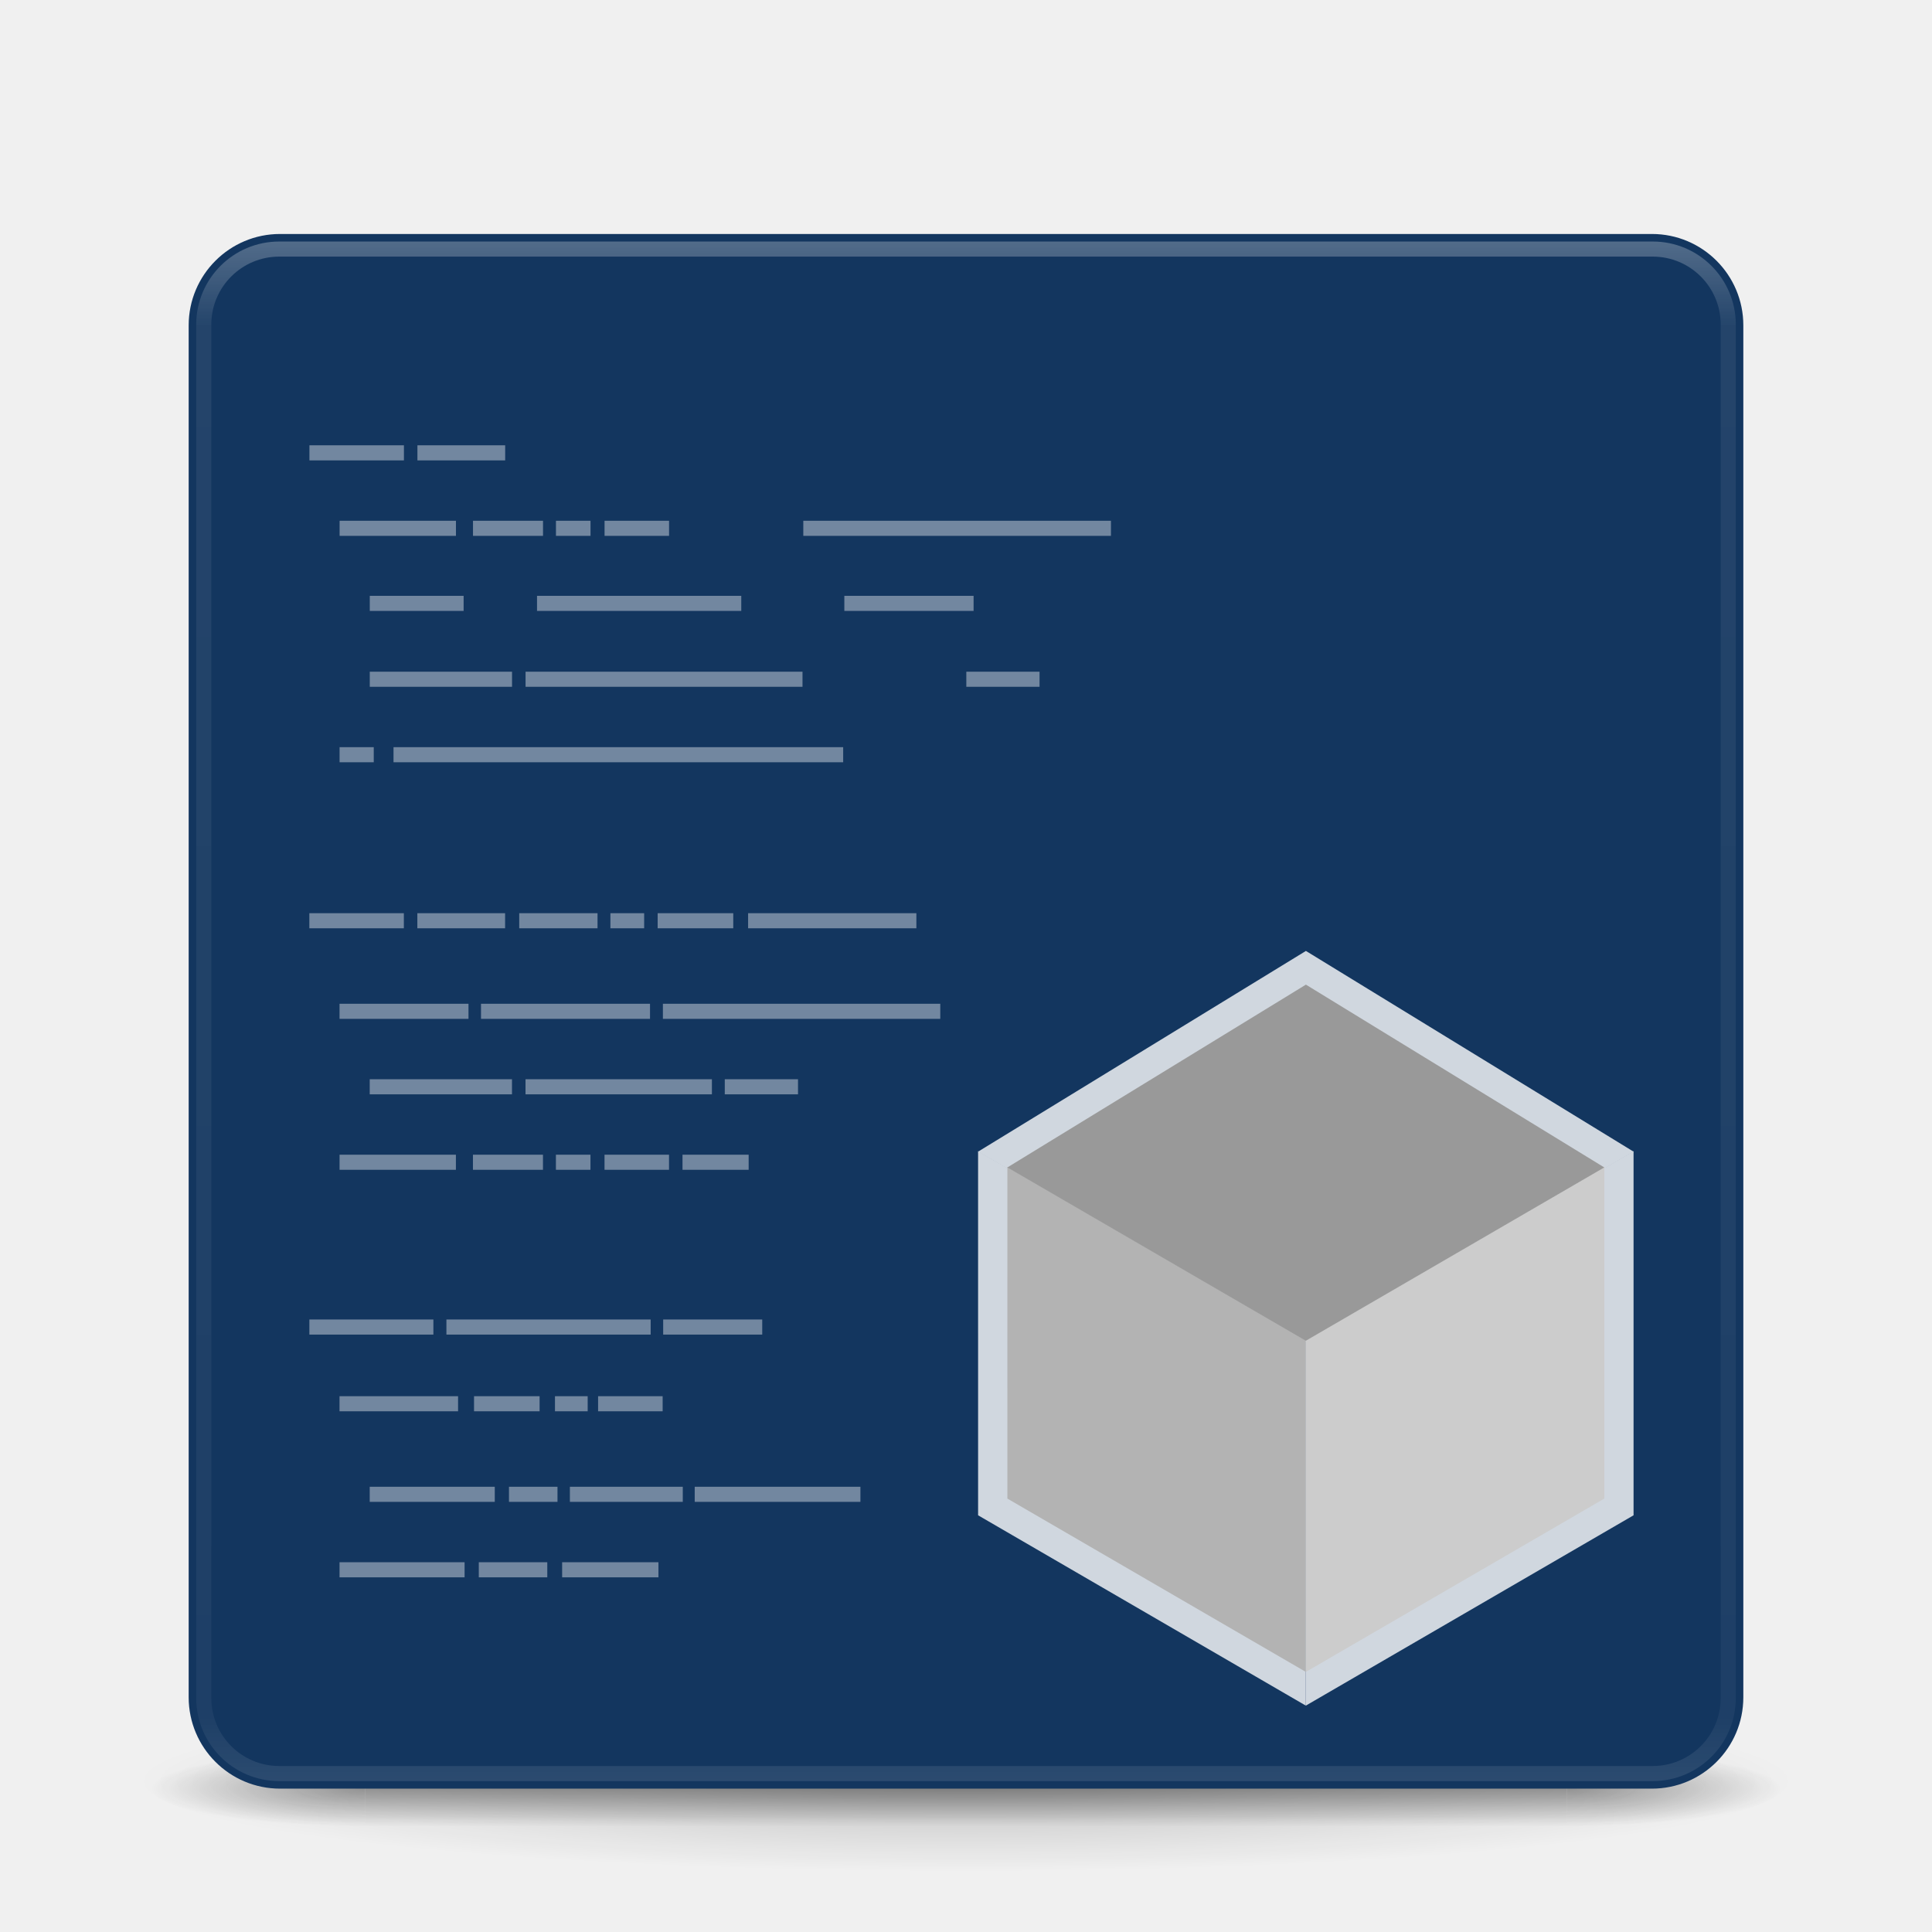
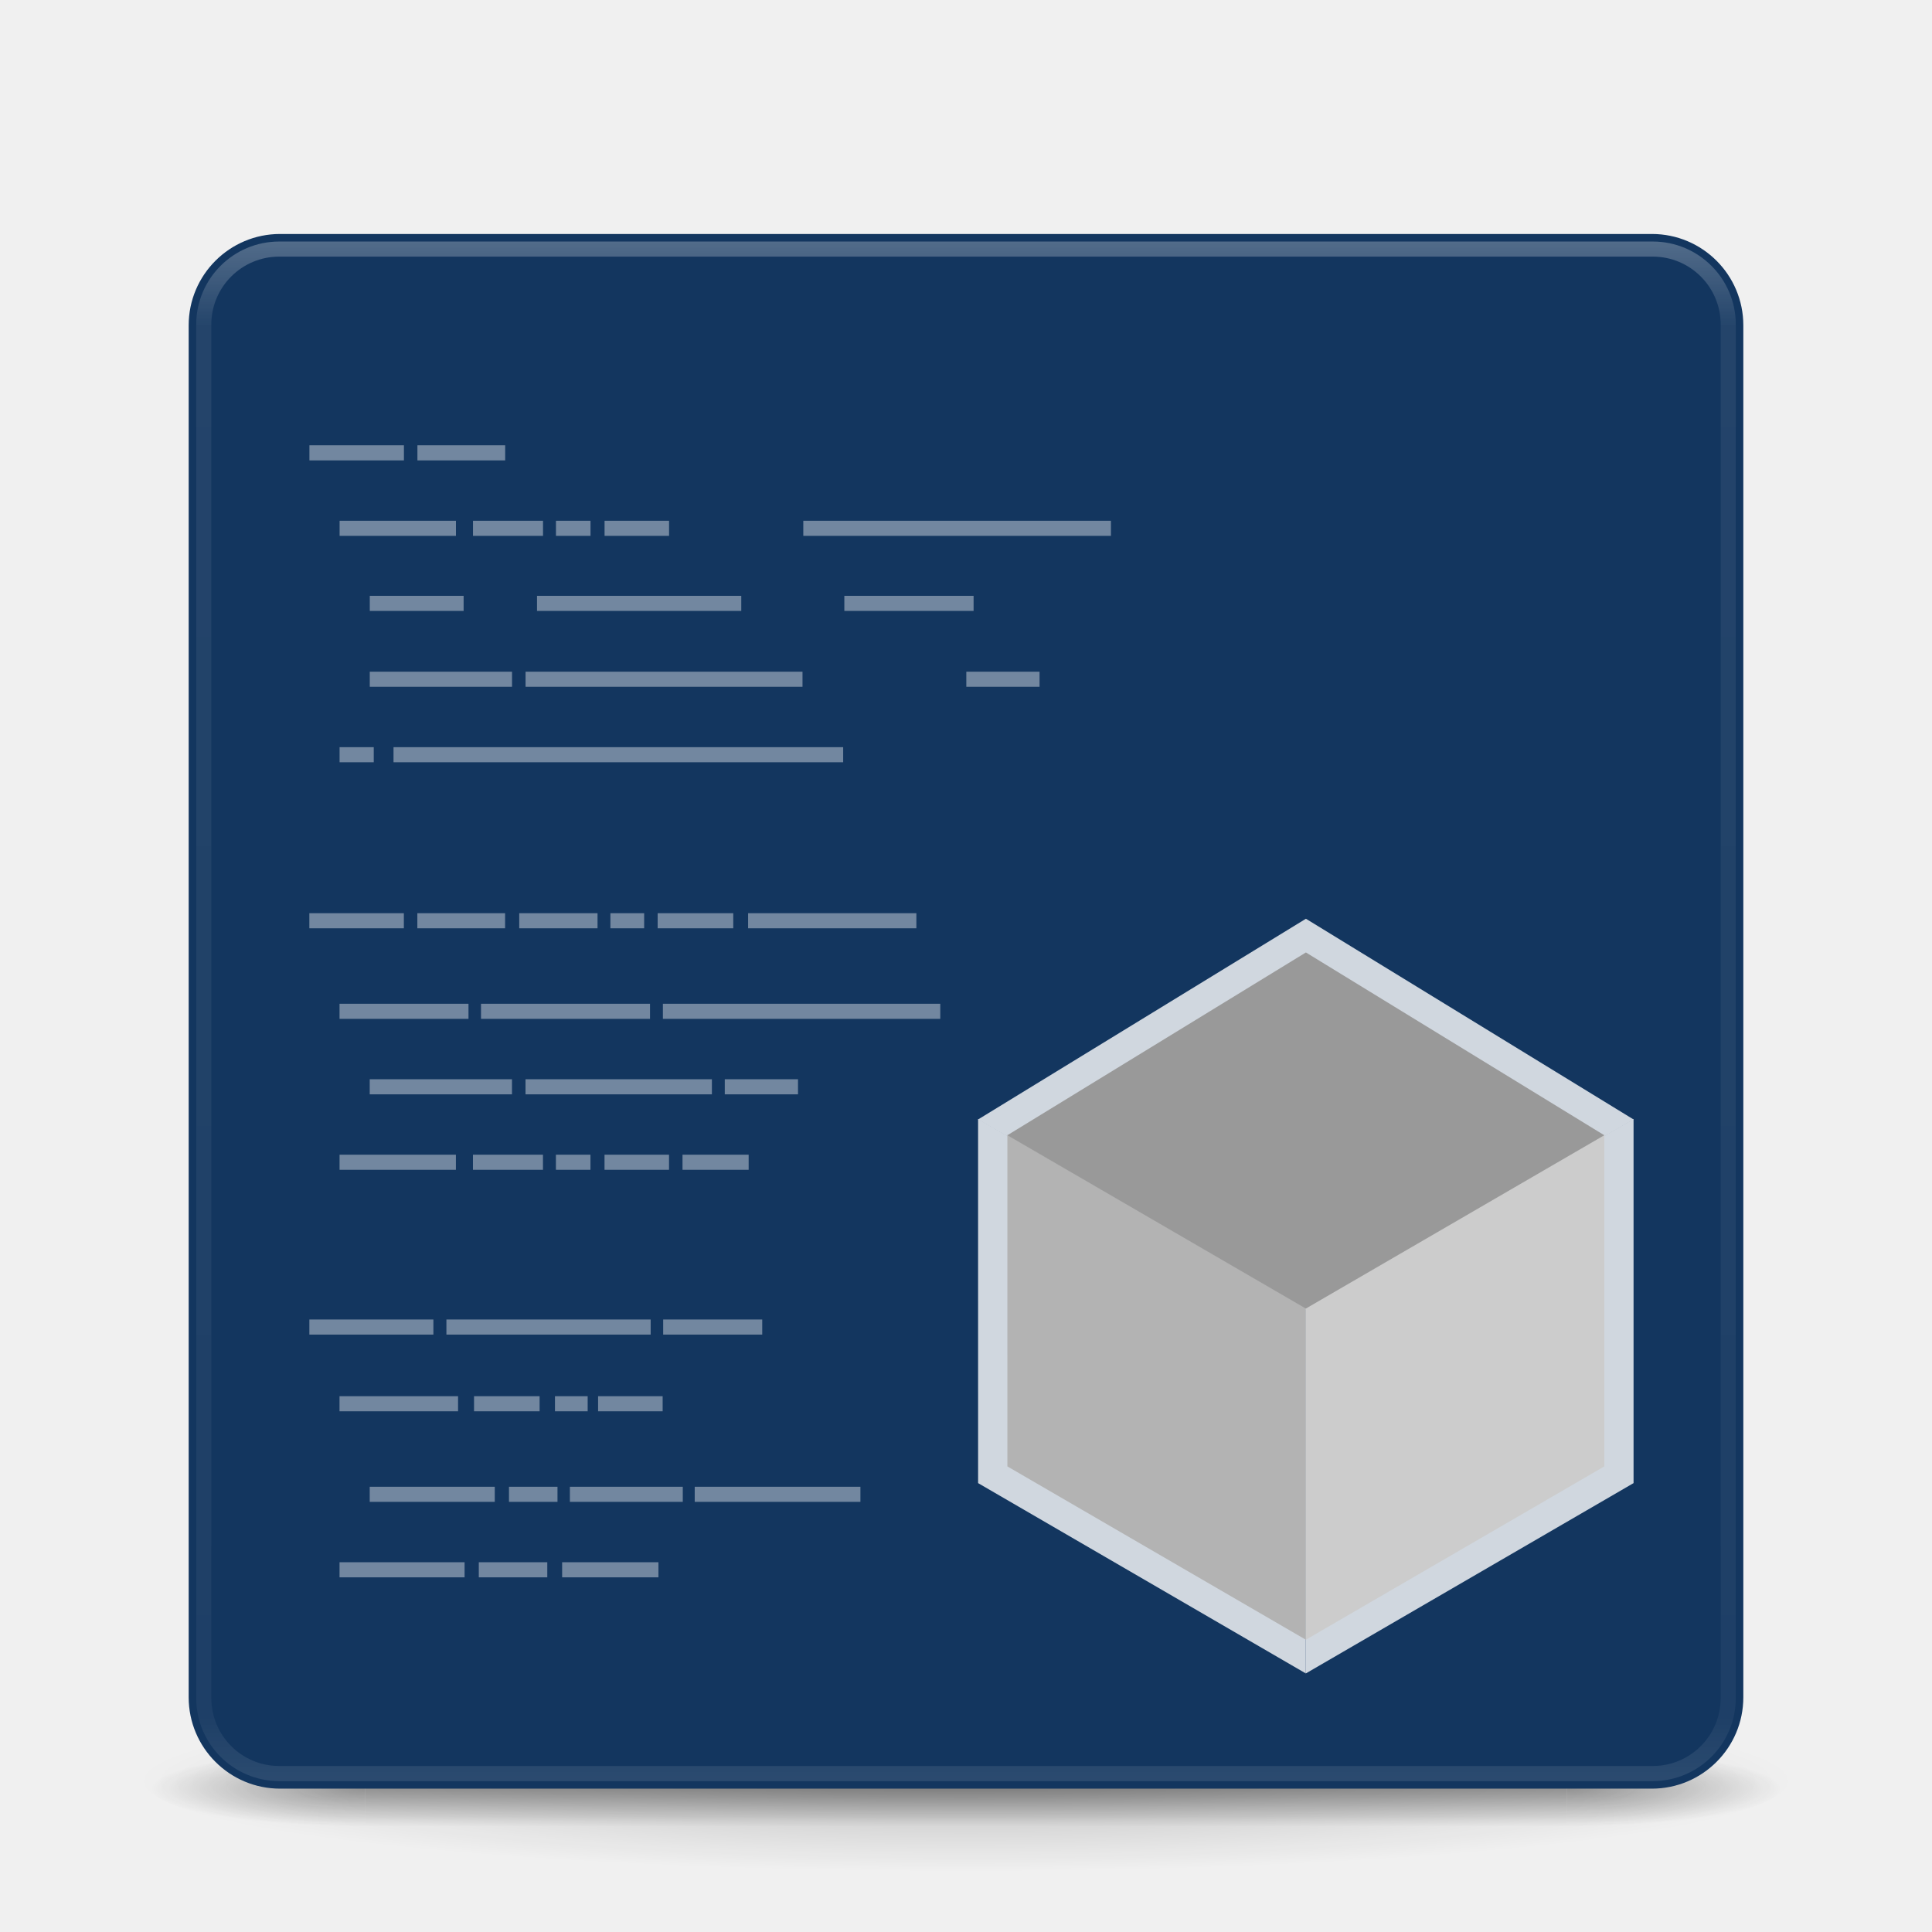
<svg xmlns="http://www.w3.org/2000/svg" xmlns:xlink="http://www.w3.org/1999/xlink" version="1.1" width="128" height="128" id="svg4113">
  <defs id="defs4115">
    <linearGradient id="linearGradient8714">
      <stop style="stop-color:#f4f4f4;stop-opacity:1;" offset="0" id="stop8716" />
      <stop style="stop-color:#dbdbdb;stop-opacity:1;" offset="1" id="stop8718" />
    </linearGradient>
    <linearGradient id="linearGradient6474">
      <stop style="stop-color:#ff9537;stop-opacity:1;" offset="0" id="stop6476" />
      <stop id="stop6484" offset="0.25" style="stop-color:#ff9435;stop-opacity:1;" />
      <stop id="stop6482" offset="0.5" style="stop-color:#ff9333;stop-opacity:1;" />
      <stop style="stop-color:#ff9231;stop-opacity:1;" offset="1" id="stop6478" />
    </linearGradient>
    <linearGradient id="linearGradient6224">
      <stop style="stop-color:#0c2542;stop-opacity:1" offset="0" id="stop6226" />
      <stop id="stop6234" offset="0.548" style="stop-color:#153d6e;stop-opacity:1" />
      <stop style="stop-color:#000000;stop-opacity:1;" offset="1" id="stop6228" />
    </linearGradient>
    <linearGradient x1="20" y1="26" x2="20" y2="13" id="linearGradient4015" xlink:href="#linearGradient3680-6-6-6-3-7-1-9" gradientUnits="userSpaceOnUse" gradientTransform="matrix(2.637543,0,0,2.637543,1.378018,-61.20216)" />
    <linearGradient id="linearGradient3680-6-6-6-3-7-1-9">
      <stop id="stop3682-4-6-1-3-7-7-1" style="stop-color:#dcdcdc;stop-opacity:1" offset="0" />
      <stop id="stop3684-8-5-8-0-2-6-7" style="stop-color:#ffffff;stop-opacity:1" offset="1" />
    </linearGradient>
    <linearGradient x1="24" y1="5" x2="24" y2="43" id="linearGradient4136" xlink:href="#linearGradient3924" gradientUnits="userSpaceOnUse" gradientTransform="matrix(2.72973,0,0,2.72973,-1.513518,-62.51168)" />
    <linearGradient id="linearGradient3924">
      <stop id="stop3926" style="stop-color:#ffffff;stop-opacity:1" offset="0" />
      <stop id="stop3928" style="stop-color:#ffffff;stop-opacity:0.235" offset="0.063" />
      <stop id="stop3930" style="stop-color:#ffffff;stop-opacity:0.157" offset="0.951" />
      <stop id="stop3932" style="stop-color:#ffffff;stop-opacity:0.392" offset="1" />
    </linearGradient>
    <radialGradient cx="7.118" cy="9.957" r="12.672" fx="7.118" fy="9.957" id="radialGradient3936-3" xlink:href="#linearGradient2867-449-88-871-390-598-476-591-434-148-57-177-8-3-3-6-4-8-8-8-5-7-8" gradientUnits="userSpaceOnUse" gradientTransform="matrix(0,24.13962,-29.63575,0,361.2812,-268.7268)" />
    <linearGradient id="linearGradient2867-449-88-871-390-598-476-591-434-148-57-177-8-3-3-6-4-8-8-8-5-7-8">
      <stop id="stop3750-1-0-7-6-6-1-3-9-3-9-2" style="stop-color:#ff8519;stop-opacity:1;" offset="0" />
      <stop id="stop3752-3-7-4-0-32-8-923-0-7-0-3" style="stop-color:#ff902d;stop-opacity:1;" offset="0.262" />
      <stop id="stop3754-1-8-5-2-7-6-7-1-9-1-0" style="stop-color:#ff9b41;stop-opacity:1;" offset="0.76" />
      <stop id="stop3756-1-6-2-6-6-1-96-6-0-1-7" style="stop-color:#ffa555;stop-opacity:1;" offset="1" />
    </linearGradient>
    <radialGradient cx="4.993" cy="43.5" r="2.5" fx="4.993" fy="43.5" id="radialGradient4093" xlink:href="#linearGradient3688-166-749-5" gradientUnits="userSpaceOnUse" gradientTransform="matrix(2.003784,0,0,1.4,27.98813,-17.4)" />
    <linearGradient id="linearGradient3688-166-749-5">
      <stop id="stop2883-0" style="stop-color:#181818;stop-opacity:1" offset="0" />
      <stop id="stop2885-5" style="stop-color:#181818;stop-opacity:0" offset="1" />
    </linearGradient>
    <radialGradient cx="4.993" cy="43.5" r="2.5" fx="4.993" fy="43.5" id="radialGradient4095" xlink:href="#linearGradient3688-464-309-8" gradientUnits="userSpaceOnUse" gradientTransform="matrix(2.003784,0,0,1.4,-20.01187,-104.4)" />
    <linearGradient id="linearGradient3688-464-309-8">
      <stop id="stop2889-9" style="stop-color:#181818;stop-opacity:1" offset="0" />
      <stop id="stop2891-4" style="stop-color:#181818;stop-opacity:0" offset="1" />
    </linearGradient>
    <linearGradient x1="25.058" y1="47.028" x2="25.058" y2="39.999" id="linearGradient4097" xlink:href="#linearGradient3702-501-757-0" gradientUnits="userSpaceOnUse" />
    <linearGradient id="linearGradient3702-501-757-0">
      <stop id="stop2895-0" style="stop-color:#181818;stop-opacity:0" offset="0" />
      <stop id="stop2897-2" style="stop-color:#181818;stop-opacity:1" offset="0.5" />
      <stop id="stop2899-6" style="stop-color:#181818;stop-opacity:0" offset="1" />
    </linearGradient>
    <linearGradient id="linearGradient3811">
      <stop id="stop3813" style="stop-color:#000000;stop-opacity:1" offset="0" />
      <stop id="stop3815" style="stop-color:#000000;stop-opacity:0" offset="1" />
    </linearGradient>
    <radialGradient cx="-4.029" cy="93.468" r="35.338" fx="-4.029" fy="93.468" id="radialGradient4111" xlink:href="#linearGradient3811" gradientUnits="userSpaceOnUse" gradientTransform="matrix(1.556392,0,0,0.1697883,70.27035,38.1321)" />
    <linearGradient xlink:href="#linearGradient3680-6-6-6-3-7-1-9" id="linearGradient4787" gradientUnits="userSpaceOnUse" gradientTransform="matrix(2.637543,0,0,2.637543,1.378018,2.797842)" x1="20" y1="26" x2="20" y2="13" />
    <linearGradient xlink:href="#linearGradient3924-3" id="linearGradient4793-0" gradientUnits="userSpaceOnUse" gradientTransform="matrix(2.72973,0,0,2.72973,-1.513519,1.488323)" x1="24" y1="5" x2="24" y2="43" />
    <linearGradient id="linearGradient3924-3">
      <stop id="stop3926-7" style="stop-color:#ffffff;stop-opacity:1" offset="0" />
      <stop id="stop3928-2" style="stop-color:#ffffff;stop-opacity:0.235" offset="0.063" />
      <stop id="stop3930-8" style="stop-color:#ffffff;stop-opacity:0.157" offset="0.951" />
      <stop id="stop3932-9" style="stop-color:#ffffff;stop-opacity:0.392" offset="1" />
    </linearGradient>
    <radialGradient cx="4.993" cy="43.5" r="2.5" fx="4.993" fy="43.5" id="radialGradient4093-8" xlink:href="#linearGradient3688-166-749-5-9" gradientUnits="userSpaceOnUse" gradientTransform="matrix(2.003784,0,0,1.4,27.98813,-17.4)" />
    <linearGradient id="linearGradient3688-166-749-5-9">
      <stop id="stop2883-0-8" style="stop-color:#181818;stop-opacity:1" offset="0" />
      <stop id="stop2885-5-0" style="stop-color:#181818;stop-opacity:0" offset="1" />
    </linearGradient>
    <radialGradient cx="4.993" cy="43.5" r="2.5" fx="4.993" fy="43.5" id="radialGradient4095-6" xlink:href="#linearGradient3688-464-309-8-2" gradientUnits="userSpaceOnUse" gradientTransform="matrix(2.003784,0,0,1.4,-20.01187,-104.4)" />
    <linearGradient id="linearGradient3688-464-309-8-2">
      <stop id="stop2889-9-8" style="stop-color:#181818;stop-opacity:1" offset="0" />
      <stop id="stop2891-4-6" style="stop-color:#181818;stop-opacity:0" offset="1" />
    </linearGradient>
    <linearGradient x1="25.058" y1="47.028" x2="25.058" y2="39.999" id="linearGradient4097-0" xlink:href="#linearGradient3702-501-757-0-0" gradientUnits="userSpaceOnUse" />
    <linearGradient id="linearGradient3702-501-757-0-0">
      <stop id="stop2895-0-9" style="stop-color:#181818;stop-opacity:0" offset="0" />
      <stop id="stop2897-2-5" style="stop-color:#181818;stop-opacity:1" offset="0.5" />
      <stop id="stop2899-6-0" style="stop-color:#181818;stop-opacity:0" offset="1" />
    </linearGradient>
    <radialGradient xlink:href="#linearGradient3811-4" id="radialGradient4804-4" gradientUnits="userSpaceOnUse" gradientTransform="matrix(1.556392,0,0,0.1697883,70.27035,102.1321)" cx="-4.029" cy="93.468" fx="-4.029" fy="93.468" r="35.338" />
    <linearGradient id="linearGradient3811-4">
      <stop id="stop3813-7" style="stop-color:#000000;stop-opacity:1" offset="0" />
      <stop id="stop3815-9" style="stop-color:#000000;stop-opacity:0" offset="1" />
    </linearGradient>
    <radialGradient r="35.338" fy="93.468" fx="-4.029" cy="93.468" cx="-4.029" gradientTransform="matrix(1.556392,0,0,0.1697883,70.27035,102.1321)" gradientUnits="userSpaceOnUse" id="radialGradient5774" xlink:href="#linearGradient3811-4" />
    <linearGradient xlink:href="#linearGradient6474-3" id="linearGradient6480-5" x1="13.01" y1="57.471" x2="80.564" y2="57.471" gradientUnits="userSpaceOnUse" />
    <linearGradient id="linearGradient6474-3">
      <stop style="stop-color:#ff9537;stop-opacity:1;" offset="0" id="stop6476-9" />
      <stop id="stop6484-5" offset="0.25" style="stop-color:#ff9435;stop-opacity:1;" />
      <stop id="stop6482-3" offset="0.5" style="stop-color:#ff9333;stop-opacity:1;" />
      <stop style="stop-color:#ff9231;stop-opacity:1;" offset="1" id="stop6478-3" />
    </linearGradient>
    <linearGradient id="linearGradient2867-449-88-871-390-598-476-591-434-148-57-177-8-3-3-6-4-8-8-8-5-7-8-4">
      <stop id="stop3750-1-0-7-6-6-1-3-9-3-9-2-6" style="stop-color:#ff8519;stop-opacity:1;" offset="0" />
      <stop id="stop3752-3-7-4-0-32-8-923-0-7-0-3-4" style="stop-color:#ff902d;stop-opacity:1;" offset="0.262" />
      <stop id="stop3754-1-8-5-2-7-6-7-1-9-1-0-3" style="stop-color:#ff9b41;stop-opacity:1;" offset="0.76" />
      <stop id="stop3756-1-6-2-6-6-1-96-6-0-1-7-8" style="stop-color:#ffa555;stop-opacity:1;" offset="1" />
    </linearGradient>
    <linearGradient xlink:href="#linearGradient6474-0" id="linearGradient6480-7" x1="13.01" y1="57.471" x2="80.564" y2="57.471" gradientUnits="userSpaceOnUse" />
    <linearGradient id="linearGradient6474-0">
      <stop style="stop-color:#ff9537;stop-opacity:1;" offset="0" id="stop6476-8" />
      <stop id="stop6484-8" offset="0.25" style="stop-color:#ff9435;stop-opacity:1;" />
      <stop id="stop6482-5" offset="0.5" style="stop-color:#ff9333;stop-opacity:1;" />
      <stop style="stop-color:#ff9231;stop-opacity:1;" offset="1" id="stop6478-8" />
    </linearGradient>
    <linearGradient id="linearGradient2867-449-88-871-390-598-476-591-434-148-57-177-8-3-3-6-4-8-8-8-5-7-8-0">
      <stop id="stop3750-1-0-7-6-6-1-3-9-3-9-2-0" style="stop-color:#ff8519;stop-opacity:1;" offset="0" />
      <stop id="stop3752-3-7-4-0-32-8-923-0-7-0-3-8" style="stop-color:#ff902d;stop-opacity:1;" offset="0.262" />
      <stop id="stop3754-1-8-5-2-7-6-7-1-9-1-0-2" style="stop-color:#ff9b41;stop-opacity:1;" offset="0.76" />
      <stop id="stop3756-1-6-2-6-6-1-96-6-0-1-7-9" style="stop-color:#ffa555;stop-opacity:1;" offset="1" />
    </linearGradient>
    <radialGradient xlink:href="#linearGradient6224-5" id="radialGradient6230-0" cx="50.812" cy="67.002" fx="50.812" fy="67.002" r="51.5" gradientUnits="userSpaceOnUse" gradientTransform="matrix(-3.5343063e-8,3.824329,-4.522546,-4.1795737e-8,367.0188,-131.443)" />
    <linearGradient id="linearGradient6224-5">
      <stop style="stop-color:#307ed8;stop-opacity:1;" offset="0" id="stop6226-5" />
      <stop id="stop6234-6" offset="0.28" style="stop-color:#246bbe;stop-opacity:1;" />
      <stop id="stop6232-3" offset="0.7" style="stop-color:#307ed8;stop-opacity:1;" />
      <stop style="stop-color:#000000;stop-opacity:1;" offset="1" id="stop6228-2" />
    </linearGradient>
    <linearGradient xlink:href="#linearGradient3104" id="linearGradient8110" gradientUnits="userSpaceOnUse" gradientTransform="matrix(2.666581,0,0,2.666581,-0.3329049,-0.745899)" x1="22.004" y1="44.854" x2="22.004" y2="3.072" />
    <linearGradient id="linearGradient3104">
      <stop id="stop3106" style="stop-color:#a0a0a0;stop-opacity:1" offset="0" />
      <stop id="stop3108" style="stop-color:#c8c8c8;stop-opacity:1" offset="1" />
    </linearGradient>
    <linearGradient y2="3.072" x2="22.004" y1="44.854" x1="22.004" gradientTransform="matrix(2.666581,0,0,2.666581,0.253991,12.25592)" gradientUnits="userSpaceOnUse" id="linearGradient8187" xlink:href="#linearGradient3104" />
    <linearGradient xlink:href="#linearGradient8714" id="linearGradient8720" x1="12.931" y1="58.483" x2="115.517" y2="58.483" gradientUnits="userSpaceOnUse" gradientTransform="matrix(1,0,0,1.512563,0,-24.98873)" />
    <linearGradient xlink:href="#linearGradient3104-7" id="linearGradient8110-3" gradientUnits="userSpaceOnUse" gradientTransform="matrix(2.666581,0,0,2.666581,-0.3329049,-0.745899)" x1="22.004" y1="44.854" x2="22.004" y2="3.072" />
    <linearGradient id="linearGradient3104-7">
      <stop id="stop3106-7" style="stop-color:#a0a0a0;stop-opacity:1" offset="0" />
      <stop id="stop3108-2" style="stop-color:#c8c8c8;stop-opacity:1" offset="1" />
    </linearGradient>
    <linearGradient y2="3.072" x2="22.004" y1="44.854" x1="22.004" gradientTransform="matrix(2.666581,0,0,2.666581,-3.963491,-1.244087)" gradientUnits="userSpaceOnUse" id="linearGradient8741" xlink:href="#linearGradient3104-7" />
    <linearGradient y2="3.072" x2="22.004" y1="44.854" x1="22.004" gradientTransform="matrix(2.666581,0,0,2.666581,-3.963491,-1.244087)" gradientUnits="userSpaceOnUse" id="linearGradient8741-8" xlink:href="#linearGradient3104-7-1" />
    <linearGradient id="linearGradient3104-7-1">
      <stop id="stop3106-7-5" style="stop-color:#a0a0a0;stop-opacity:1" offset="0" />
      <stop id="stop3108-2-4" style="stop-color:#c8c8c8;stop-opacity:1" offset="1" />
    </linearGradient>
  </defs>
  <g id="layer5">
    <path style="color:#000000;display:inline;overflow:visible;visibility:visible;opacity:0.2;fill:url(#radialGradient5774);fill-opacity:1;fill-rule:nonzero;stroke:none;stroke-width:1;marker:none;enable-background:accumulate" id="path3041" d="m 119,118.002 a 55,6 0 0 1 -110,0 55,6 0 1 1 110,0 z" />
    <g style="display:inline" id="g2036" transform="matrix(2.699999,0,0,0.5555561,-0.8000086,94.89069)">
      <g style="opacity:0.4" id="g3712" transform="matrix(1.052632,0,0,1.285713,-1.263158,-13.42854)">
        <rect style="fill:url(#radialGradient4093-8);fill-opacity:1;stroke:none" id="rect2801" y="40" x="38" height="7" width="5" />
        <rect style="fill:url(#radialGradient4095-6);fill-opacity:1;stroke:none" id="rect3696" transform="scale(-1,-1)" y="-47" x="-10" height="7" width="5" />
        <rect style="fill:url(#linearGradient4097-0);fill-opacity:1;stroke:none" id="rect3700" y="40" x="10" height="7" width="28" />
      </g>
    </g>
    <rect style="color:#000000;display:inline;overflow:visible;visibility:visible;opacity:1;fill:#13365f;fill-opacity:1;fill-rule:nonzero;stroke:none;stroke-width:1;marker:none;enable-background:accumulate" id="rect5505-21-3" y="15.502" x="12.5" ry="6.055" rx="6.055" height="103" width="103" />
    <rect style="opacity:0.3;fill:none;stroke:url(#linearGradient4793-0);stroke-width:1;stroke-linecap:round;stroke-linejoin:round;stroke-miterlimit:4;stroke-dasharray:none;stroke-dashoffset:0;stroke-opacity:1" id="rect6741-7" y="16.502" x="13.5" ry="5" rx="5" height="101" width="101" />
    <path style="opacity:0.405;fill:#ff0000;stroke:#ffffff;stroke-width:1px;stroke-linecap:butt;stroke-linejoin:miter;stroke-opacity:1" id="path3715-7-4" d="m 20.5,30.002 6.261,0 m 0.894,0 5.814,0 m -10.969,5 7.708,0 m 1.129,0 4.639,0 m 0.858,0 2.289,0 m 0.931,0 4.273,0 m 8.894,0 20.382,0 m -49.104,4.973 6.217,0 m 4.863,0 13.532,0 m 6.829,0 8.563,0 m -40.005,5.027 9.425,0 m 0.897,0 18.348,0 m 10.853,0 4.852,0 m -46.375,5 2.264,0 m 1.31,0 29.79,0 m -33.365,27 7.708,0 m 1.129,0 4.639,0 m 0.858,0 2.289,0 m 0.931,0 4.273,0 m 0.894,0 4.382,0 m -29.104,10.918 8.217,0 m 0.863,0 13.532,0 m 0.829,0 6.563,0 m -26.005,-15.918 9.425,0 m 0.897,0 12.348,0 m 0.853,0 4.852,0 m -32.375,-11 6.261,0 m 0.894,0 5.814,0 m 0.936,0 5.188,0 m 0.853,0 2.236,0 m 0.894,0 5.009,0 m 0.984,0 11.148,0 m -38.217,6 8.544,0 m 0.829,0 11.197,0 m 0.853,0 18.378,0 m -39.802,26 7.854,0 m 1.058,0 4.344,0 m 1.018,0 2.167,0 m 0.69,0 4.277,0 m -10.181,6 3.214,0 m -12.44,0 8.285,0 m 4.977,0 7.479,0 m 0.791,0 10.978,0 m -25.284,5 4.538,0 m -13.764,0 8.285,0 m 6.463,0 6.381,0" />
-     <g id="g9054" transform="matrix(1.085671,0,0,1.085671,-12.82454,-10.76666)">
+     <g id="g9054" transform="matrix(1.085671,0,0,1.085671,-12.82454,-12.89886)">
      <g transform="matrix(0.675747,0,0,0.675747,48.25219,45.0744)" style="opacity:0.8;fill:#ffffff;fill-opacity:1;stroke:none;stroke-width:0.5;stroke-miterlimit:4;stroke-dasharray:none;stroke-opacity:1" id="g4335-2">
        <path style="color:#000000;clip-rule:nonzero;display:inline;overflow:visible;visibility:visible;opacity:1;isolation:auto;mix-blend-mode:normal;color-interpolation:sRGB;color-interpolation-filters:linearRGB;solid-color:#000000;solid-opacity:1;fill:#ffffff;fill-opacity:1;fill-rule:evenodd;stroke:none;stroke-width:0.5;stroke-linecap:butt;stroke-linejoin:miter;stroke-miterlimit:4;stroke-dasharray:none;stroke-dashoffset:0;stroke-opacity:1;color-rendering:auto;image-rendering:auto;shape-rendering:auto;text-rendering:auto;enable-background:accumulate" d="M 34.403,51.929 64,69.117 64,102.002 34.404,84.814 Z" id="rect4268-2-7" />
        <path style="color:#000000;clip-rule:nonzero;display:inline;overflow:visible;visibility:visible;opacity:1;isolation:auto;mix-blend-mode:normal;color-interpolation:sRGB;color-interpolation-filters:linearRGB;solid-color:#000000;solid-opacity:1;fill:#ffffff;fill-opacity:1;fill-rule:evenodd;stroke:none;stroke-width:0.5;stroke-linecap:butt;stroke-linejoin:miter;stroke-miterlimit:4;stroke-dasharray:none;stroke-dashoffset:0;stroke-opacity:1;color-rendering:auto;image-rendering:auto;shape-rendering:auto;text-rendering:auto;enable-background:accumulate" d="M 64,69.116 93.597,51.929 93.597,84.814 64,102.002 Z" id="rect4268-3-9-0" />
        <path style="color:#000000;clip-rule:nonzero;display:inline;overflow:visible;visibility:visible;opacity:1;isolation:auto;mix-blend-mode:normal;color-interpolation:sRGB;color-interpolation-filters:linearRGB;solid-color:#000000;solid-opacity:1;fill:#ffffff;fill-opacity:1;fill-rule:evenodd;stroke:none;stroke-width:0.5;stroke-linecap:butt;stroke-linejoin:miter;stroke-miterlimit:4;stroke-dasharray:none;stroke-dashoffset:0;stroke-opacity:1;color-rendering:auto;image-rendering:auto;shape-rendering:auto;text-rendering:auto;enable-background:accumulate" d="M 34.403,51.974 64.008,33.848 93.596,51.974 64,69.162 Z" id="rect4268-3-3-1-9" />
      </g>
      <path id="rect4268" d="m 73.287,81.131 18.214,10.577 7.2e-5,20.237 -18.213,-10.577 z" style="color:#000000;clip-rule:nonzero;display:inline;overflow:visible;visibility:visible;opacity:1;isolation:auto;mix-blend-mode:normal;color-interpolation:sRGB;color-interpolation-filters:linearRGB;solid-color:#000000;solid-opacity:1;fill:#b3b3b3;fill-opacity:1;fill-rule:evenodd;stroke:none;stroke-width:1;stroke-linecap:butt;stroke-linejoin:miter;stroke-miterlimit:4;stroke-dasharray:none;stroke-dashoffset:0;stroke-opacity:1;color-rendering:auto;image-rendering:auto;shape-rendering:auto;text-rendering:auto;enable-background:accumulate" />
      <path id="rect4268-3" d="m 91.5,91.708 18.214,-10.577 7e-5,20.237 -18.213,10.577 z" style="color:#000000;clip-rule:nonzero;display:inline;overflow:visible;visibility:visible;opacity:1;isolation:auto;mix-blend-mode:normal;color-interpolation:sRGB;color-interpolation-filters:linearRGB;solid-color:#000000;solid-opacity:1;fill:#cccccc;fill-opacity:1;fill-rule:evenodd;stroke:none;stroke-width:1;stroke-linecap:butt;stroke-linejoin:miter;stroke-miterlimit:4;stroke-dasharray:none;stroke-dashoffset:0;stroke-opacity:1;color-rendering:auto;image-rendering:auto;shape-rendering:auto;text-rendering:auto;enable-background:accumulate" />
      <path id="rect4268-3-3" d="M 73.287,81.159 91.505,70.004 109.713,81.159 91.5,91.736 Z" style="color:#000000;clip-rule:nonzero;display:inline;overflow:visible;visibility:visible;opacity:1;isolation:auto;mix-blend-mode:normal;color-interpolation:sRGB;color-interpolation-filters:linearRGB;solid-color:#000000;solid-opacity:1;fill:#999999;fill-opacity:1;fill-rule:evenodd;stroke:none;stroke-width:1;stroke-linecap:butt;stroke-linejoin:miter;stroke-miterlimit:4;stroke-dasharray:none;stroke-dashoffset:0;stroke-opacity:1;color-rendering:auto;image-rendering:auto;shape-rendering:auto;text-rendering:auto;enable-background:accumulate" />
    </g>
  </g>
  <g id="layer4" style="display:inline" />
  <g id="layer3" style="display:inline" />
  <g id="layer2" style="display:inline" />
</svg>
